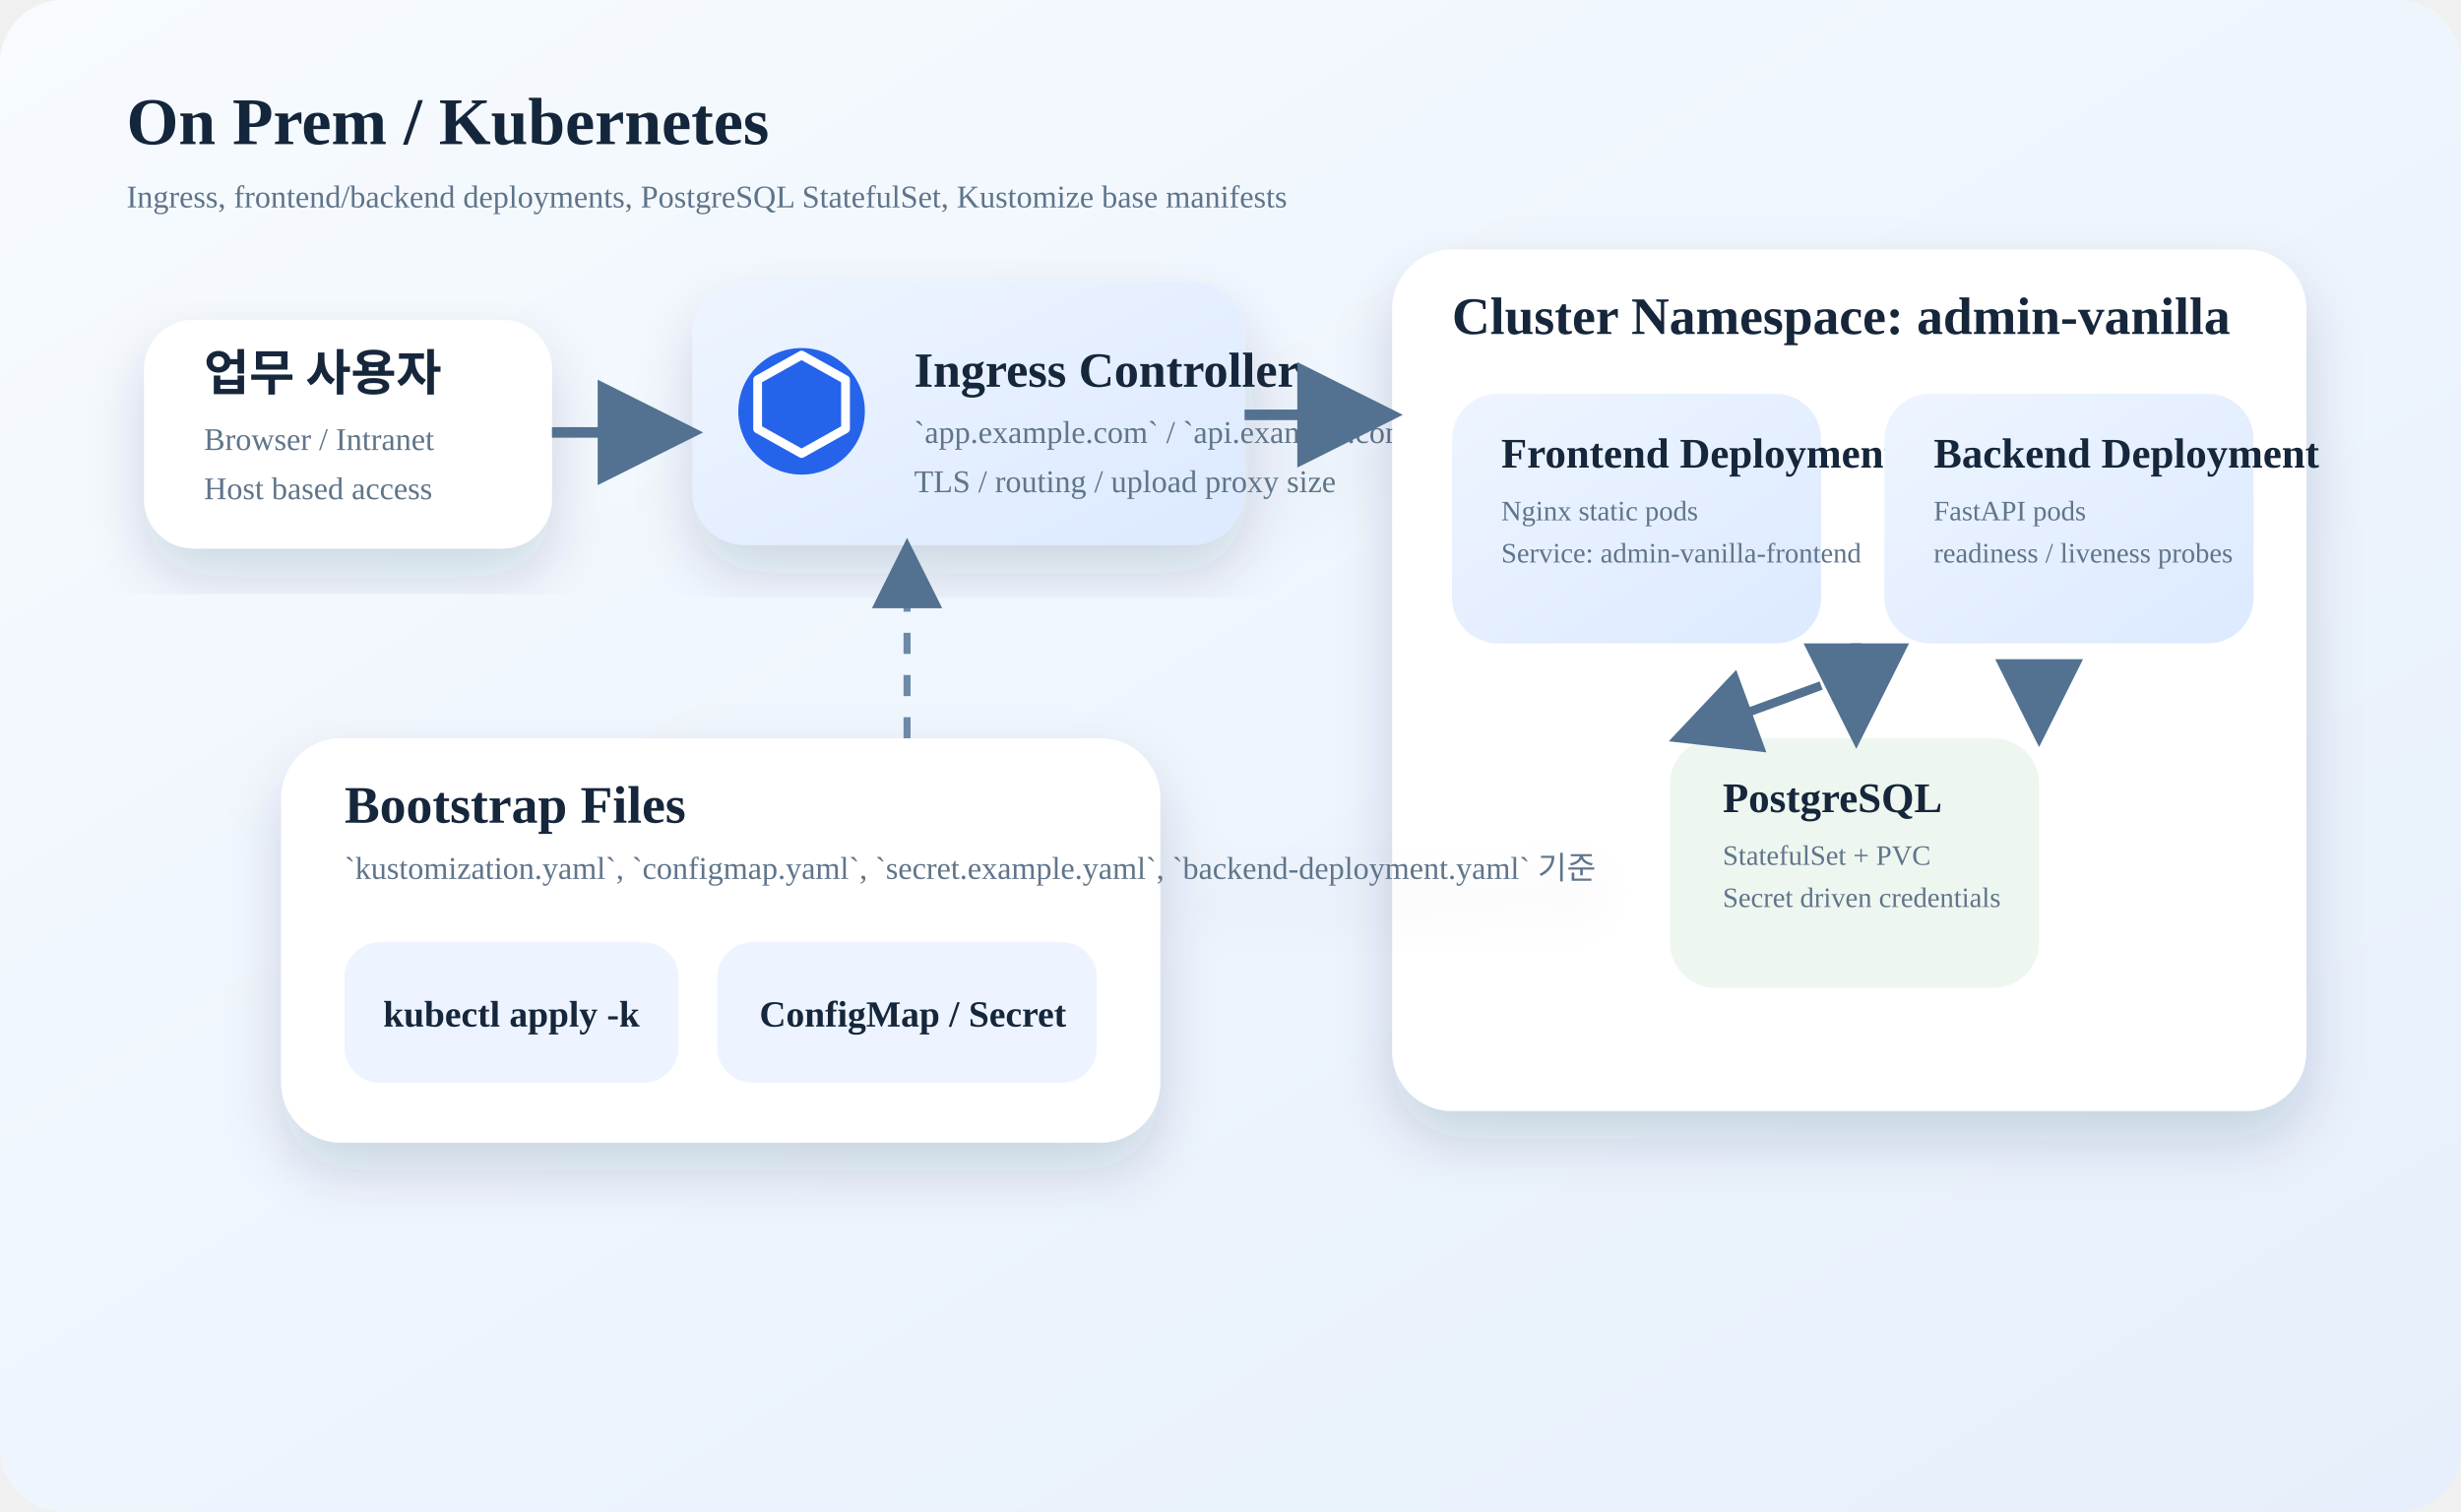
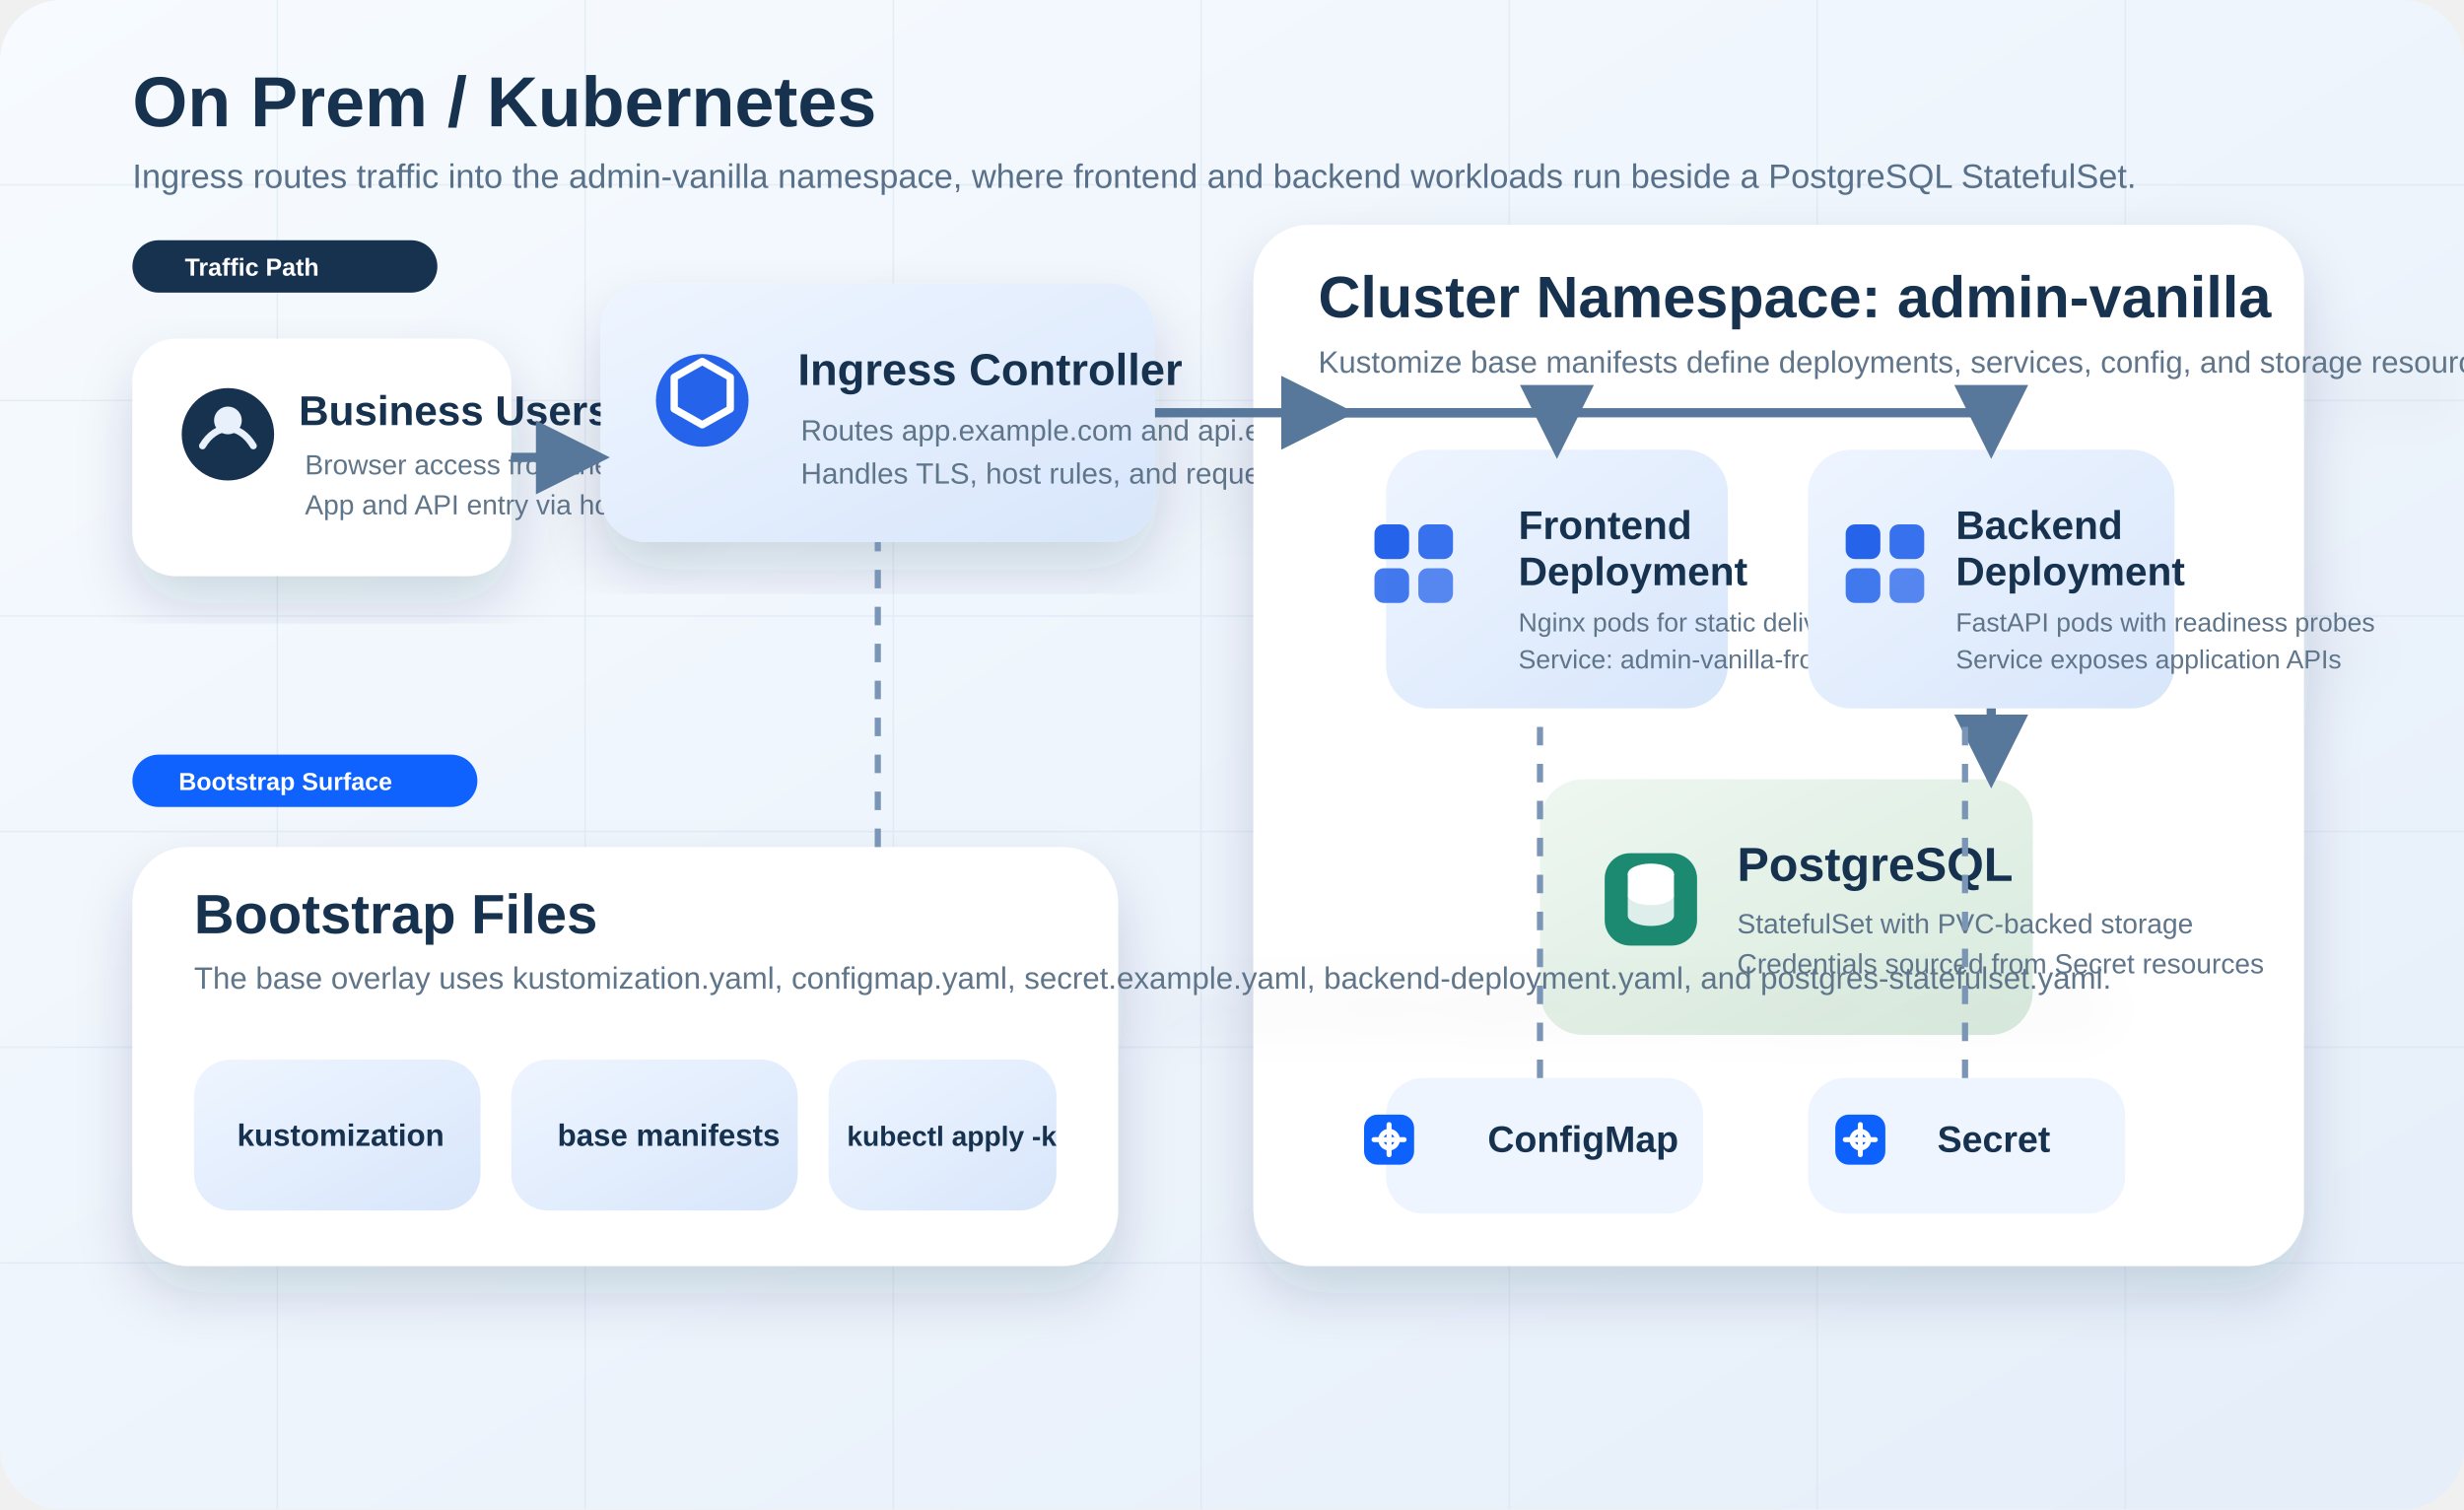
- <svg xmlns="http://www.w3.org/2000/svg" viewBox="0 0 1400 860" role="img" aria-labelledby="title desc">
+ <svg xmlns="http://www.w3.org/2000/svg" viewBox="0 0 1600 980" role="img" aria-labelledby="title desc" style="font-family:'Segoe UI',Arial,sans-serif">
  <defs>
    <linearGradient id="bg" x1="0" y1="0" x2="1" y2="1">
      <stop offset="0%" stop-color="#f7fbff" />
-       <stop offset="100%" stop-color="#e6effb" />
+       <stop offset="100%" stop-color="#e5eef9" />
    </linearGradient>
    <linearGradient id="k8sCard" x1="0" y1="0" x2="1" y2="1">
      <stop offset="0%" stop-color="#eef5ff" />
-       <stop offset="100%" stop-color="#dce9ff" />
+       <stop offset="100%" stop-color="#d8e6fb" />
+     </linearGradient>
+     <linearGradient id="dbCard" x1="0" y1="0" x2="1" y2="1">
+       <stop offset="0%" stop-color="#eef7f0" />
+       <stop offset="100%" stop-color="#d8eadd" />
    </linearGradient>
    <filter id="shadow" x="-20%" y="-20%" width="140%" height="140%">
-       <feDropShadow dx="0" dy="16" stdDeviation="16" flood-color="#17324f" flood-opacity="0.16" />
+       <feDropShadow dx="0" dy="18" stdDeviation="18" flood-color="#17324f" flood-opacity="0.16" />
    </filter>
-     <marker id="arrow" viewBox="0 0 10 10" refX="9" refY="5" markerWidth="10" markerHeight="10" orient="auto-start-reverse">
-       <path d="M0 0 10 5 0 10z" fill="#537190" />
+     <marker id="arrow" viewBox="0 0 8 8" refX="7" refY="4" markerWidth="8" markerHeight="8" orient="auto-start-reverse">
+       <path d="M0 0 8 4 0 8z" fill="#58789b" />
    </marker>
+     <symbol id="icon-user" viewBox="0 0 96 96">
+       <circle cx="48" cy="48" r="40" fill="#17324f" />
+       <path d="M26 58c6-10 14-15 22-15s16 5 22 15" fill="none" stroke="#e8f0fb" stroke-width="6" stroke-linecap="round" />
+       <circle cx="48" cy="36" r="12" fill="#e8f0fb" />
+     </symbol>
+     <symbol id="icon-ingress" viewBox="0 0 96 96">
+       <circle cx="48" cy="48" r="38" fill="#2563eb" />
+       <path d="M48 16 71 29v26L48 68 25 55V29z" fill="none" stroke="#fff" stroke-width="6" stroke-linejoin="round" />
+     </symbol>
+     <symbol id="icon-deploy" viewBox="0 0 96 96">
+       <rect x="14" y="14" width="30" height="30" rx="8" fill="#2563eb" />
+       <rect x="52" y="14" width="30" height="30" rx="8" fill="#2563eb" opacity="0.9" />
+       <rect x="14" y="52" width="30" height="30" rx="8" fill="#2563eb" opacity="0.85" />
+       <rect x="52" y="52" width="30" height="30" rx="8" fill="#2563eb" opacity="0.75" />
+     </symbol>
+     <symbol id="icon-db" viewBox="0 0 96 96">
+       <rect x="8" y="8" width="80" height="80" rx="22" fill="#1f8a70" />
+       <ellipse cx="48" cy="26" rx="20" ry="9" fill="#fff" />
+       <path d="M28 26v18c0 5 9 9 20 9s20-4 20-9V26" fill="#fff" />
+       <path d="M28 44v18c0 5 9 9 20 9s20-4 20-9V44" fill="#fff" opacity="0.85" />
+     </symbol>
+     <symbol id="icon-config" viewBox="0 0 96 96">
+       <rect x="18" y="18" width="60" height="60" rx="16" fill="#0f62fe" />
+       <path d="M48 30v36M30 48h36" stroke="#fff" stroke-width="6" stroke-linecap="round" />
+       <circle cx="48" cy="48" r="10" fill="none" stroke="#fff" stroke-width="6" />
+     </symbol>
+     <symbol id="icon-file" viewBox="0 0 96 96">
+       <rect x="18" y="12" width="54" height="72" rx="10" fill="#fff" />
+       <path d="M58 12h20v20" fill="#d9e8ff" />
+       <path d="M58 12v20h20" fill="#bfd8ff" />
+       <path d="M30 38h28M30 50h32M30 62h24" fill="none" stroke="#5f748a" stroke-width="5" stroke-linecap="round" />
+       <rect x="8" y="8" width="80" height="80" rx="22" fill="none" stroke="#0f62fe" stroke-width="6" />
+     </symbol>
  </defs>
-   <rect width="1400" height="860" rx="36" fill="url(#bg)" />
-   <text x="72" y="82" fill="#14263b" font-size="38" font-weight="700">On Prem / Kubernetes</text>
-   <text x="72" y="118" fill="#5f748a" font-size="18">Ingress, frontend/backend deployments, PostgreSQL StatefulSet, Kustomize base manifests</text>
+   <rect width="1600" height="980" rx="40" fill="url(#bg)" />
+   <g opacity="0.34">
+     <path d="M0 120h1600M0 260h1600M0 400h1600M0 540h1600M0 680h1600M0 820h1600" stroke="#c8d9eb" />
+     <path d="M180 0v980M380 0v980M580 0v980M780 0v980M980 0v980M1180 0v980M1380 0v980" stroke="#c8d9eb" />
+   </g>
+   <text x="86" y="82" fill="#17324f" font-size="46" font-weight="700">On Prem / Kubernetes</text>
+   <text x="86" y="122" fill="#587089" font-size="22">Ingress routes traffic into the admin-vanilla namespace, where frontend and backend workloads run beside a PostgreSQL StatefulSet.</text>
+   <rect x="86" y="156" width="198" height="34" rx="17" fill="#17324f" />
+   <text x="120" y="179" fill="#ffffff" font-size="16" font-weight="700">Traffic Path</text>
  <g filter="url(#shadow)">
-     <rect x="82" y="182" width="232" height="130" rx="28" fill="#ffffff" />
-     <text x="116" y="222" fill="#14263b" font-size="28" font-weight="700">업무 사용자</text>
-     <text x="116" y="256" fill="#5f748a" font-size="18">Browser / Intranet</text>
-     <text x="116" y="284" fill="#5f748a" font-size="18">Host based access</text>
+     <rect x="86" y="220" width="246" height="154" rx="28" fill="#ffffff" />
+     <use href="#icon-user" x="112" y="246" width="72" height="72" />
+     <text x="194" y="276" fill="#17324f" font-size="27" font-weight="700">Business Users</text>
+     <text x="198" y="308" fill="#5f748a" font-size="18">Browser access from the intranet</text>
+     <text x="198" y="334" fill="#5f748a" font-size="18">App and API entry via host rules</text>
  </g>
  <g filter="url(#shadow)">
-     <rect x="394" y="160" width="314" height="150" rx="30" fill="url(#k8sCard)" />
-     <circle cx="456" cy="234" r="36" fill="#2563eb" />
-     <path d="M456 202l25 14v28l-25 14-25-14v-28z" fill="none" stroke="#ffffff" stroke-width="5" stroke-linejoin="round" />
-     <text x="520" y="220" fill="#14263b" font-size="28" font-weight="700">Ingress Controller</text>
-     <text x="520" y="252" fill="#5f748a" font-size="18">`app.example.com` / `api.example.com`</text>
-     <text x="520" y="280" fill="#5f748a" font-size="18">TLS / routing / upload proxy size</text>
+     <rect x="390" y="184" width="360" height="168" rx="30" fill="url(#k8sCard)" />
+     <use href="#icon-ingress" x="418" y="222" width="76" height="76" />
+     <text x="518" y="250" fill="#17324f" font-size="29" font-weight="700">Ingress Controller</text>
+     <text x="520" y="286" fill="#5f748a" font-size="19">Routes app.example.com and api.example.com</text>
+     <text x="520" y="314" fill="#5f748a" font-size="19">Handles TLS, host rules, and request limits</text>
  </g>
  <g filter="url(#shadow)">
-     <rect x="792" y="142" width="520" height="490" rx="34" fill="#ffffff" />
-     <text x="826" y="190" fill="#14263b" font-size="30" font-weight="700">Cluster Namespace: admin-vanilla</text>
-     <rect x="826" y="224" width="210" height="142" rx="26" fill="url(#k8sCard)" />
-     <text x="854" y="266" fill="#14263b" font-size="24" font-weight="700">Frontend Deployment</text>
-     <text x="854" y="296" fill="#5f748a" font-size="16">Nginx static pods</text>
-     <text x="854" y="320" fill="#5f748a" font-size="16">Service: admin-vanilla-frontend</text>
-     <rect x="1072" y="224" width="210" height="142" rx="26" fill="url(#k8sCard)" />
-     <text x="1100" y="266" fill="#14263b" font-size="24" font-weight="700">Backend Deployment</text>
-     <text x="1100" y="296" fill="#5f748a" font-size="16">FastAPI pods</text>
-     <text x="1100" y="320" fill="#5f748a" font-size="16">readiness / liveness probes</text>
-     <rect x="950" y="420" width="210" height="142" rx="26" fill="#eef6f0" />
-     <text x="980" y="462" fill="#14263b" font-size="24" font-weight="700">PostgreSQL</text>
-     <text x="980" y="492" fill="#5f748a" font-size="16">StatefulSet + PVC</text>
-     <text x="980" y="516" fill="#5f748a" font-size="16">Secret driven credentials</text>
+     <rect x="814" y="146" width="682" height="676" rx="36" fill="#ffffff" />
+     <text x="856" y="206" fill="#17324f" font-size="38" font-weight="700">Cluster Namespace: admin-vanilla</text>
+     <text x="856" y="242" fill="#5f748a" font-size="20">Kustomize base manifests define deployments, services, config, and storage resources.</text>
+     <rect x="900" y="292" width="222" height="168" rx="28" fill="url(#k8sCard)" />
+     <use href="#icon-deploy" x="882" y="330" width="72" height="72" />
+     <text x="986" y="350" fill="#17324f" font-size="26" font-weight="700">Frontend</text>
+     <text x="986" y="380" fill="#17324f" font-size="26" font-weight="700">Deployment</text>
+     <text x="986" y="410" fill="#5f748a" font-size="17">Nginx pods for static delivery</text>
+     <text x="986" y="434" fill="#5f748a" font-size="17">Service: admin-vanilla-frontend</text>
+     <rect x="1174" y="292" width="238" height="168" rx="28" fill="url(#k8sCard)" />
+     <use href="#icon-deploy" x="1188" y="330" width="72" height="72" />
+     <text x="1270" y="350" fill="#17324f" font-size="26" font-weight="700">Backend</text>
+     <text x="1270" y="380" fill="#17324f" font-size="26" font-weight="700">Deployment</text>
+     <text x="1270" y="410" fill="#5f748a" font-size="17">FastAPI pods with readiness probes</text>
+     <text x="1270" y="434" fill="#5f748a" font-size="17">Service exposes application APIs</text>
+     <rect x="1000" y="506" width="320" height="166" rx="28" fill="url(#dbCard)" />
+     <use href="#icon-db" x="1036" y="548" width="72" height="72" />
+     <text x="1128" y="572" fill="#17324f" font-size="31" font-weight="700">PostgreSQL</text>
+     <text x="1128" y="606" fill="#5f748a" font-size="18">StatefulSet with PVC-backed storage</text>
+     <text x="1128" y="632" fill="#5f748a" font-size="18">Credentials sourced from Secret resources</text>
+     <rect x="900" y="700" width="206" height="88" rx="24" fill="#eef5ff" />
+     <use href="#icon-config" x="876" y="714" width="52" height="52" />
+     <text x="966" y="748" fill="#17324f" font-size="24" font-weight="700">ConfigMap</text>
+     <rect x="1174" y="700" width="206" height="88" rx="24" fill="#eef5ff" />
+     <use href="#icon-config" x="1182" y="714" width="52" height="52" />
+     <text x="1258" y="748" fill="#17324f" font-size="24" font-weight="700">Secret</text>
  </g>
+   <rect x="86" y="490" width="224" height="34" rx="17" fill="#0f62fe" />
+   <text x="116" y="513" fill="#ffffff" font-size="16" font-weight="700">Bootstrap Surface</text>
  <g filter="url(#shadow)">
-     <rect x="160" y="420" width="500" height="230" rx="34" fill="#ffffff" />
-     <text x="196" y="468" fill="#14263b" font-size="30" font-weight="700">Bootstrap Files</text>
-     <text x="196" y="500" fill="#5f748a" font-size="18">`kustomization.yaml`, `configmap.yaml`, `secret.example.yaml`, `backend-deployment.yaml` 기준</text>
-     <rect x="196" y="536" width="190" height="80" rx="20" fill="#edf4ff" />
-     <text x="218" y="584" fill="#14263b" font-size="21" font-weight="700">kubectl apply -k</text>
-     <rect x="408" y="536" width="216" height="80" rx="20" fill="#edf4ff" />
-     <text x="432" y="584" fill="#14263b" font-size="21" font-weight="700">ConfigMap / Secret</text>
+     <rect x="86" y="550" width="640" height="272" rx="36" fill="#ffffff" />
+     <text x="126" y="606" fill="#17324f" font-size="36" font-weight="700">Bootstrap Files</text>
+     <text x="126" y="642" fill="#5f748a" font-size="20">The base overlay uses kustomization.yaml, configmap.yaml, secret.example.yaml, backend-deployment.yaml, and postgres-statefulset.yaml.</text>
+     <rect x="126" y="688" width="186" height="98" rx="24" fill="url(#k8sCard)" />
+     <text x="154" y="744" fill="#17324f" font-size="20" font-weight="700">kustomization</text>
+     <rect x="332" y="688" width="186" height="98" rx="24" fill="url(#k8sCard)" />
+     <text x="362" y="744" fill="#17324f" font-size="20" font-weight="700">base manifests</text>
+     <rect x="538" y="688" width="148" height="98" rx="24" fill="url(#k8sCard)" />
+     <text x="550" y="744" fill="#17324f" font-size="18" font-weight="700">kubectl apply -k</text>
  </g>
-   <path d="M314 246h80" fill="none" stroke="#537190" stroke-width="6" marker-end="url(#arrow)" />
-   <path d="M708 236h84" fill="none" stroke="#537190" stroke-width="6" marker-end="url(#arrow)" />
-   <path d="M1056 366v54" fill="none" stroke="#537190" stroke-width="6" marker-end="url(#arrow)" />
-   <path d="M516 420V310" fill="none" stroke="#6c8aa8" stroke-width="4" stroke-dasharray="12 12" marker-end="url(#arrow)" />
-   <path d="M1036 390l-82 30" fill="none" stroke="#537190" stroke-width="5" marker-end="url(#arrow)" />
-   <path d="M1160 390l0 30" fill="none" stroke="#537190" stroke-width="5" marker-end="url(#arrow)" />
+   <path d="M332 297H390" fill="none" stroke="#58789b" stroke-width="6" marker-end="url(#arrow)" />
+   <path d="M750 268H874" fill="none" stroke="#58789b" stroke-width="6" marker-end="url(#arrow)" />
+   <path d="M874 268H1011V292" fill="none" stroke="#58789b" stroke-width="6" marker-end="url(#arrow)" />
+   <path d="M874 268H1293V292" fill="none" stroke="#58789b" stroke-width="6" marker-end="url(#arrow)" />
+   <path d="M1293 460V506" fill="none" stroke="#58789b" stroke-width="6" marker-end="url(#arrow)" />
+   <path d="M570 550V352" fill="none" stroke="#7a95b5" stroke-width="4" stroke-dasharray="12 12" />
+   <path d="M1000 700V460" fill="none" stroke="#7a95b5" stroke-width="4" stroke-dasharray="12 12" />
+   <path d="M1276 700V460" fill="none" stroke="#7a95b5" stroke-width="4" stroke-dasharray="12 12" />
</svg>
